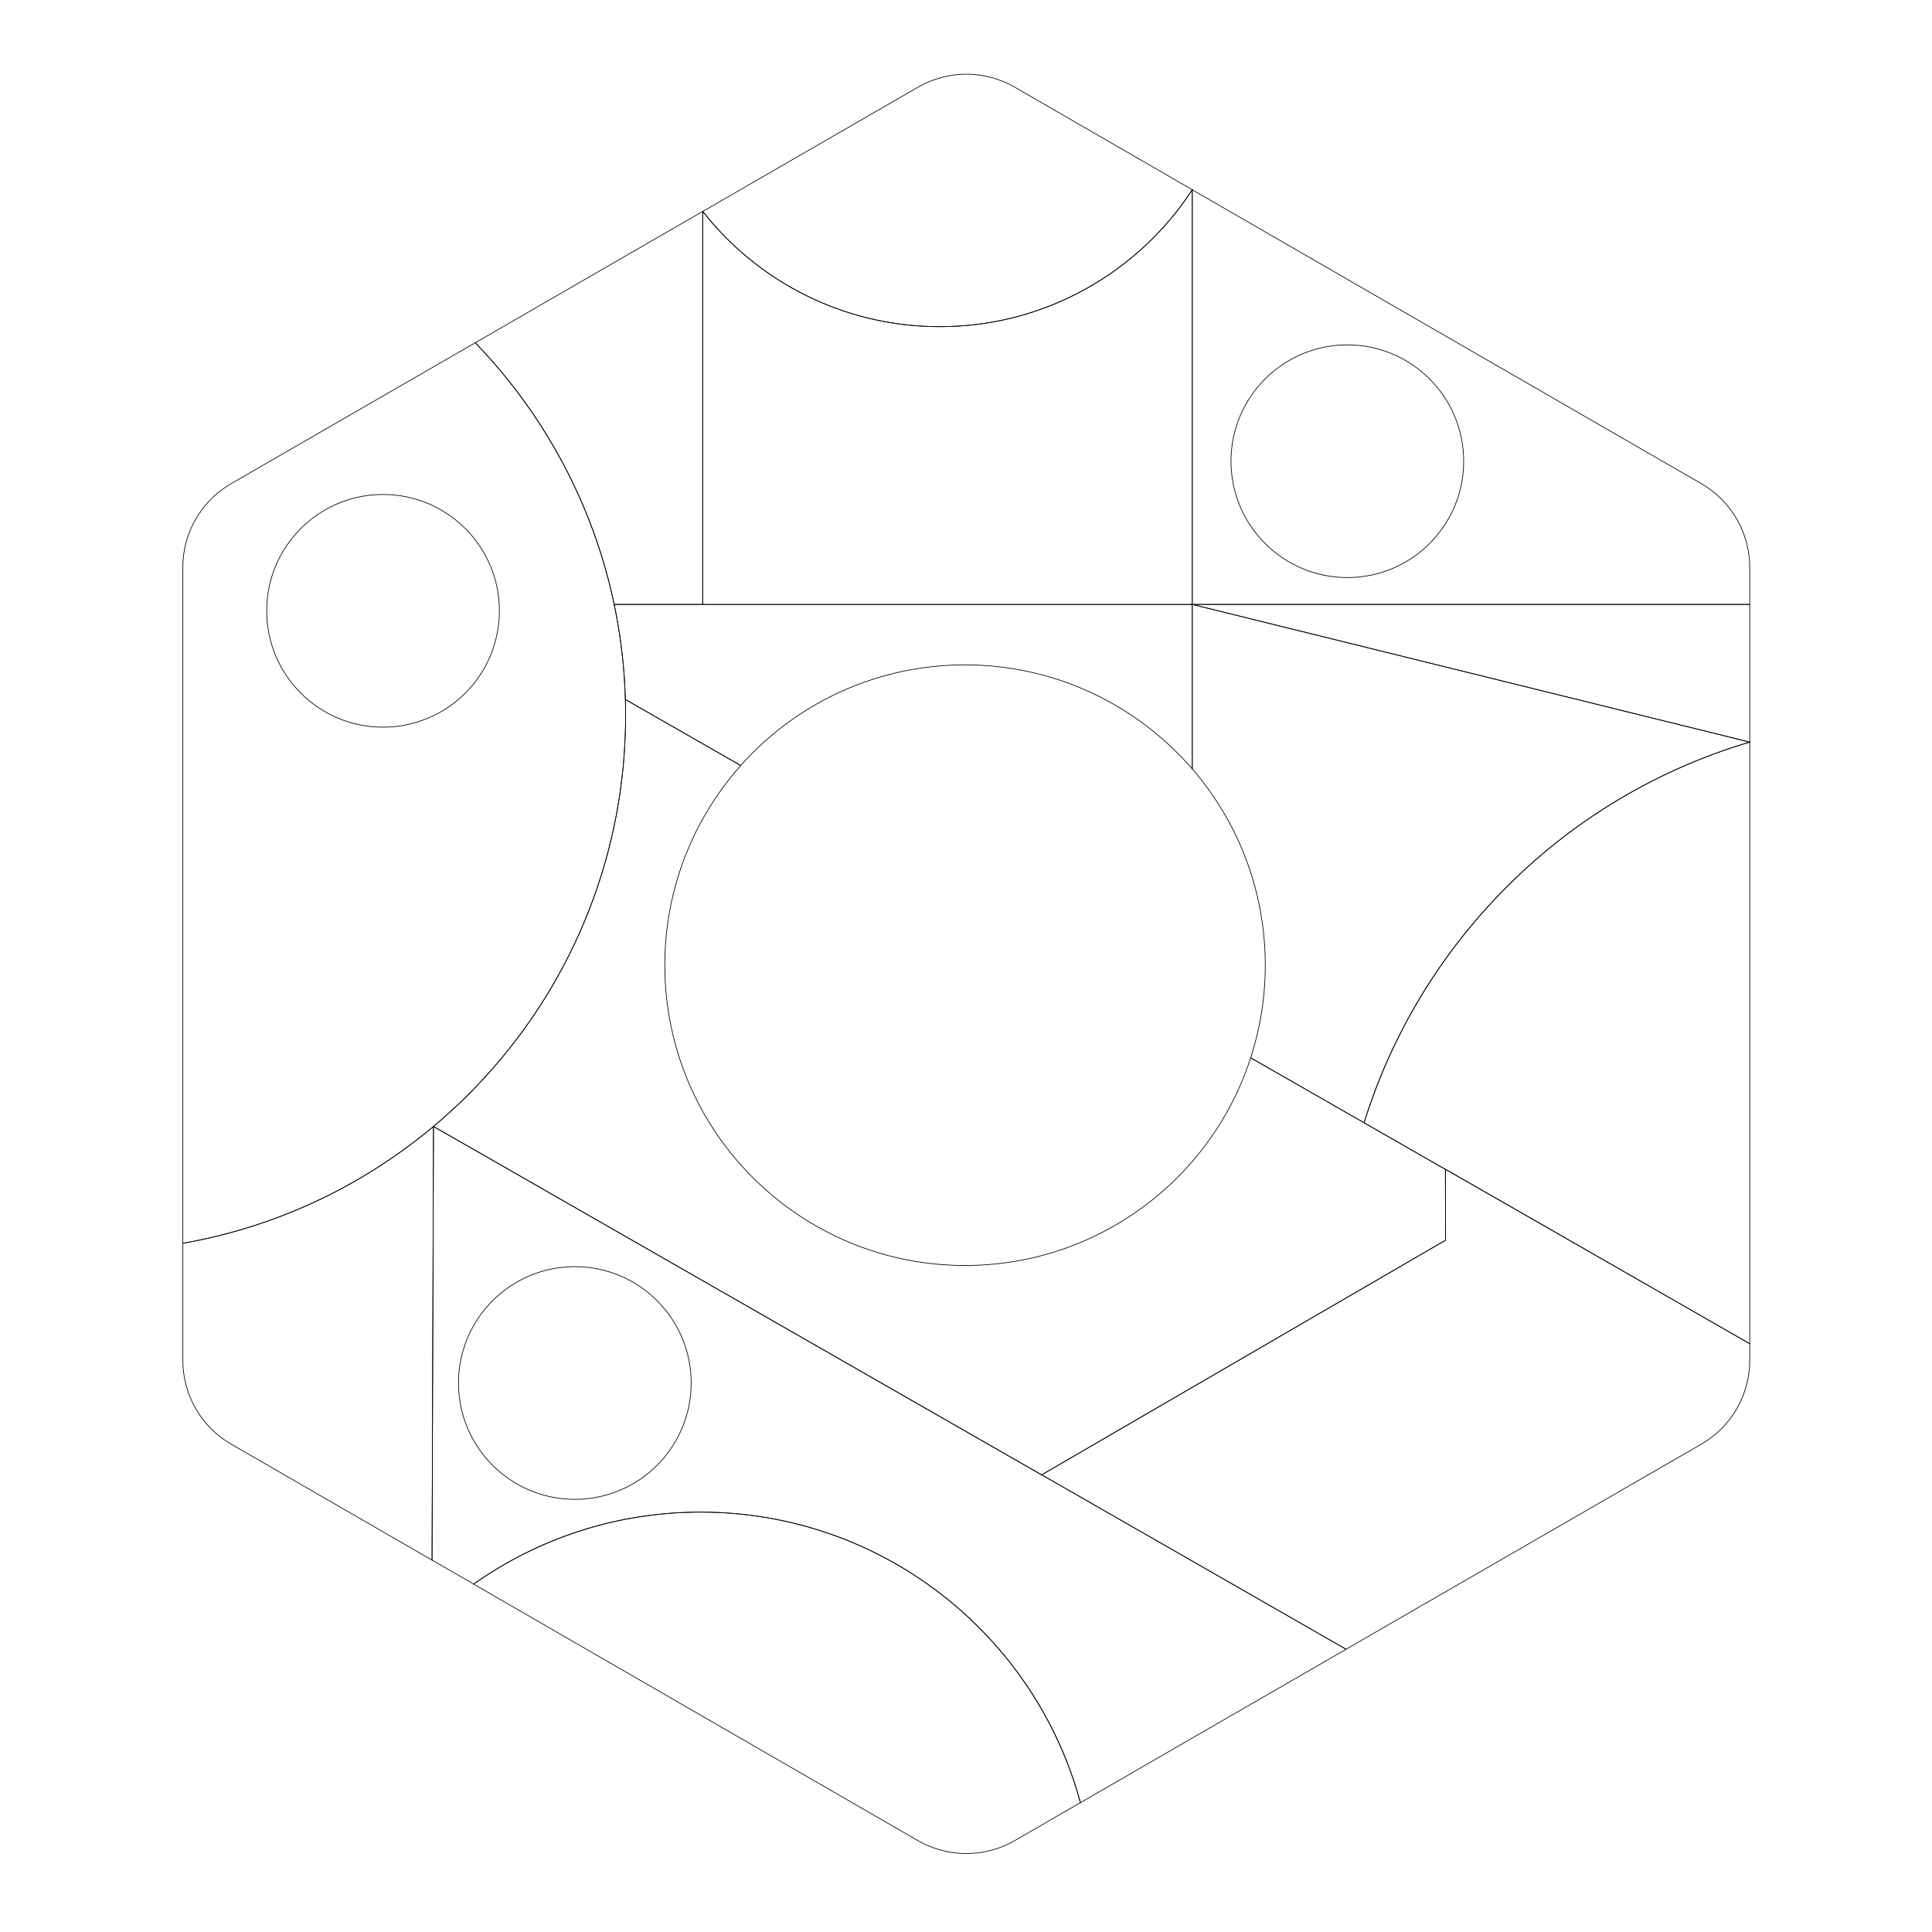
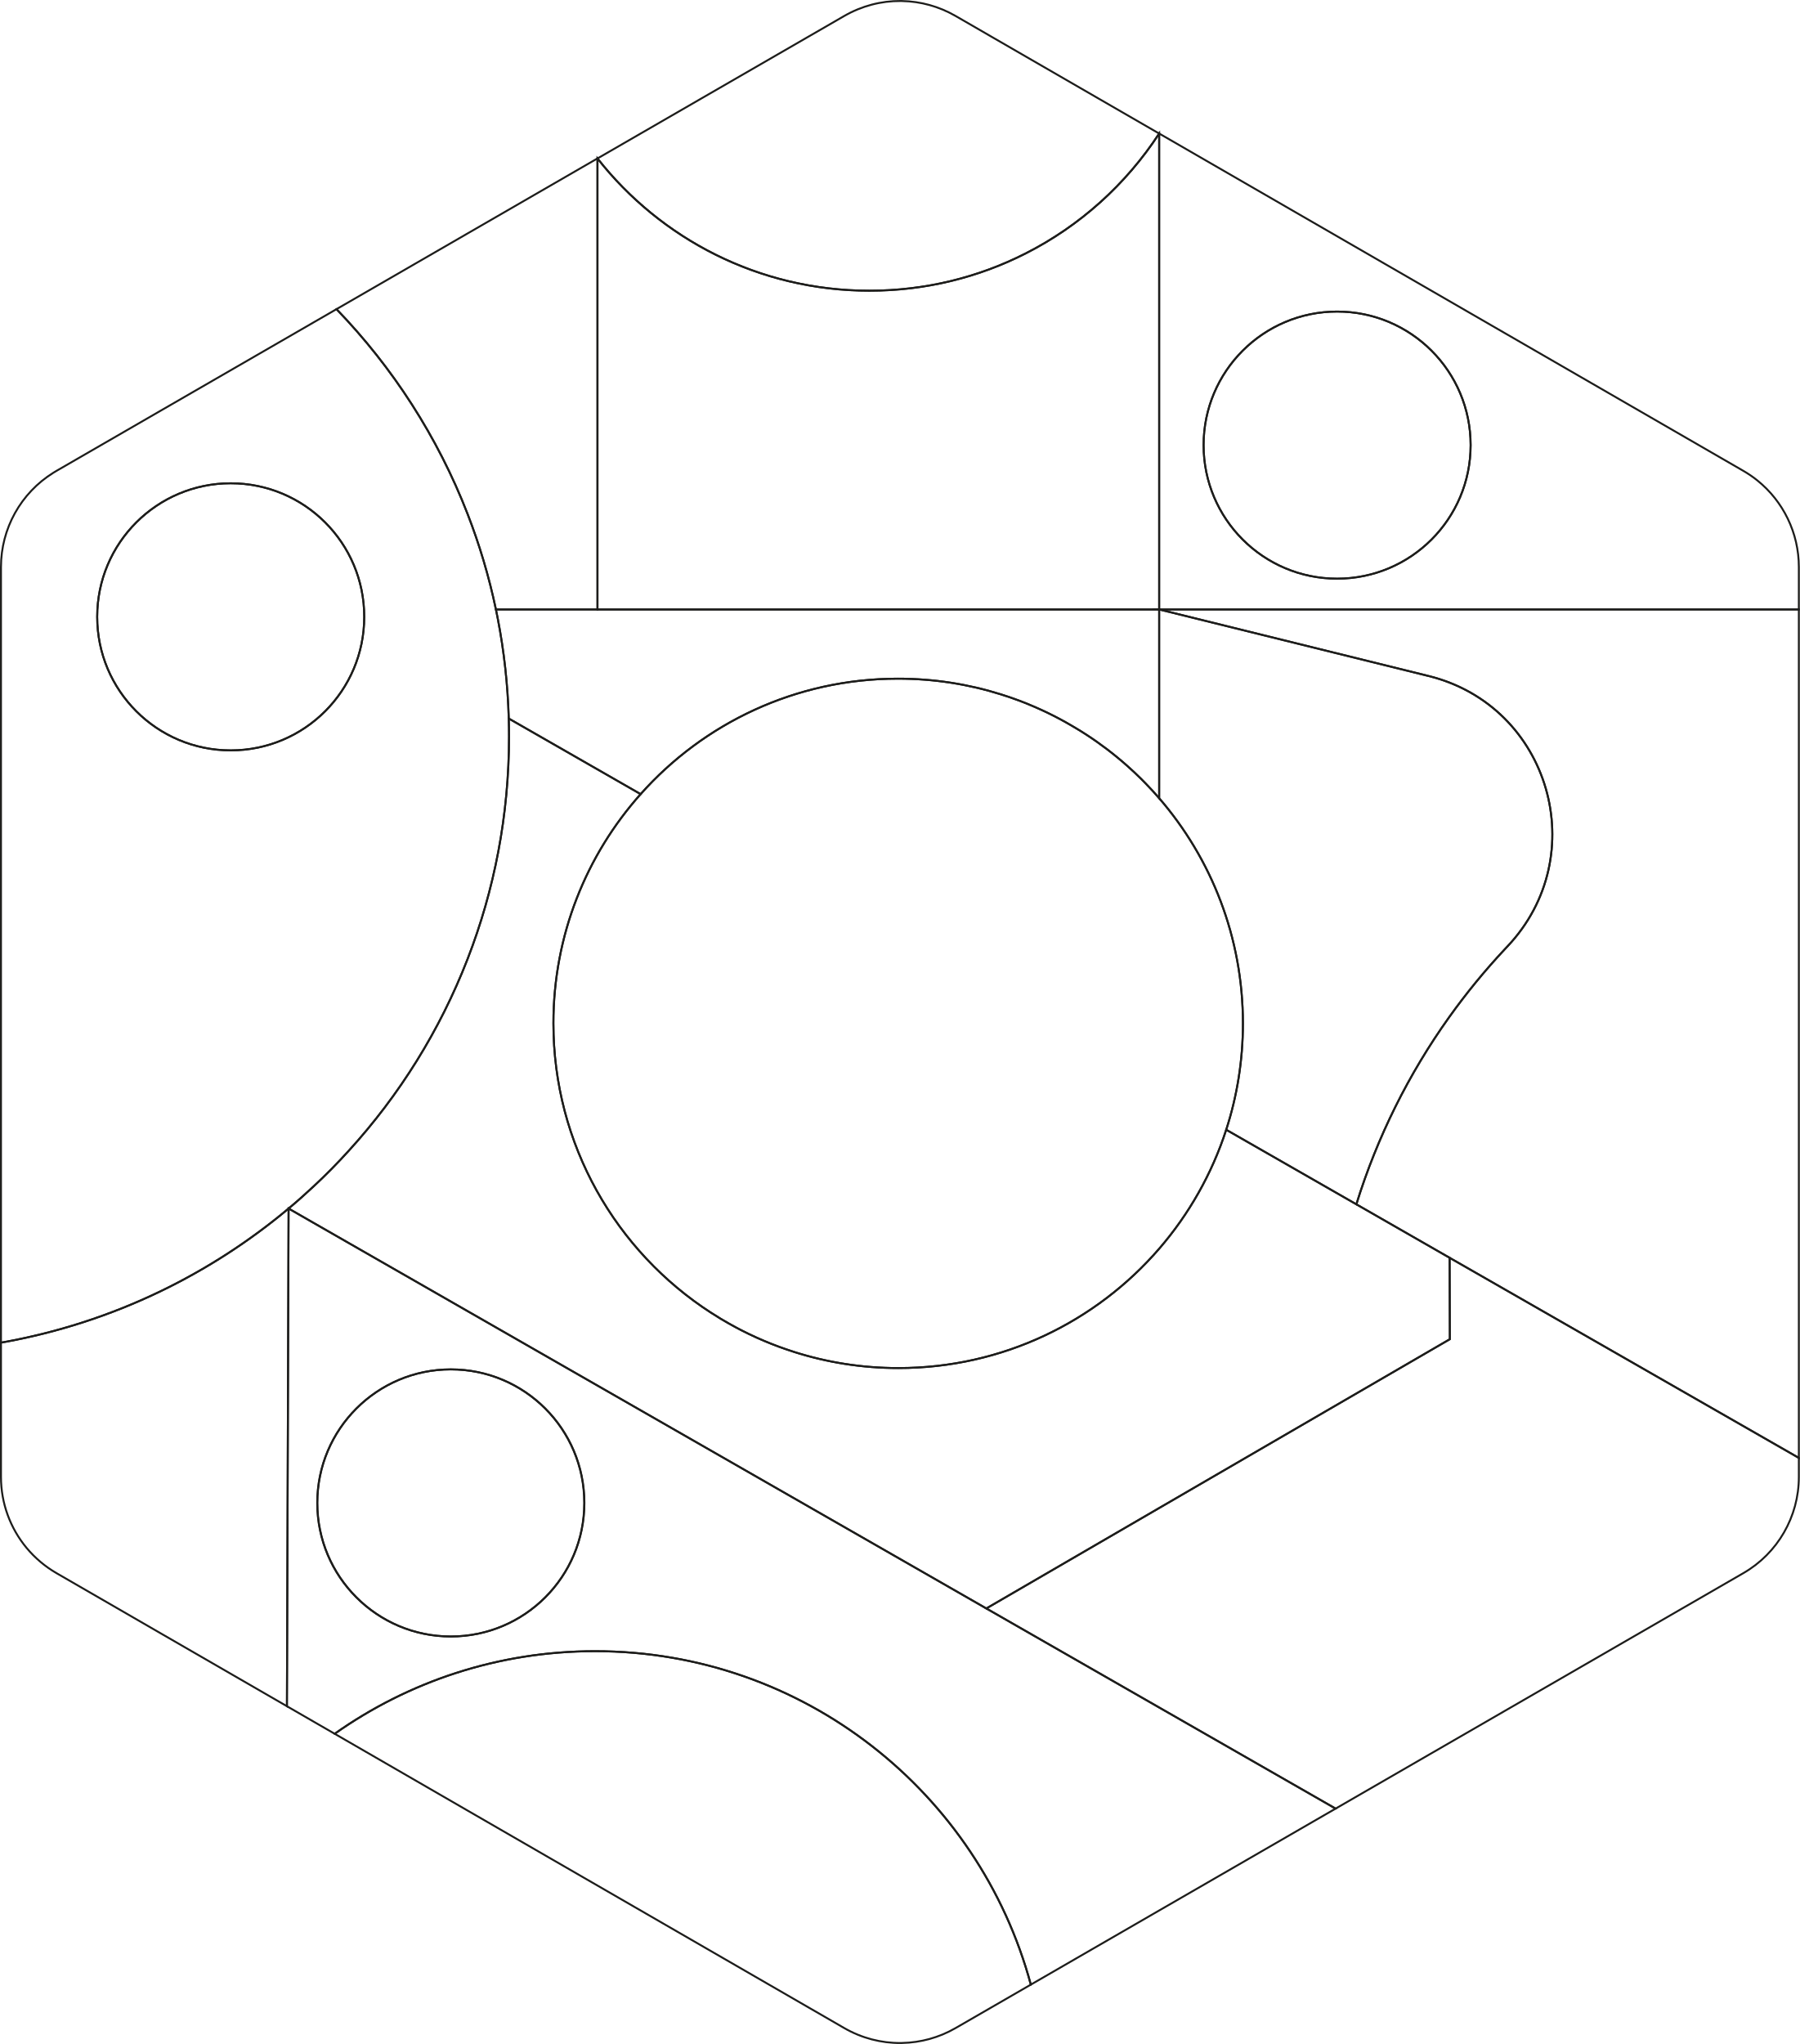
- <svg xmlns="http://www.w3.org/2000/svg" version="1.1" x="0px" y="0px" viewBox="0 0 2834.6 2834.6" enable-background="new 0 0 2834.6 2834.6" xml:space="preserve">
-   <g id="pattern">
-     <path fill="none" stroke="#000000" stroke-miterlimit="10" d="M1974.9,2419.8l-153,88.3l-72.6,41.9l-164.1,94.8   c-66.3-245.6-290.7-426.3-557.3-426.3c-124,0-238.8,39.1-332.9,105.6l-26.7-15.4l-34.4-19.8l2.1-636.3l32.3,18.5l44.8,25.6   l151.8,87l663.4,380.1l221,126.6L1974.9,2419.8z" />
-     <path fill="none" stroke="#000000" stroke-miterlimit="10" d="M636,1652.7l-2.1,636.3l-162.1-93.6l-132.5-76.5   c-14.8-8.5-27.7-19.6-38.3-32.3c-20.8-25.1-32.7-57-32.7-90.7v-171.7c71.6-12.6,140-34.9,203.5-65.4   C531,1730.2,586.2,1694.4,636,1652.7z" />
-     <path fill="none" stroke="#000000" stroke-miterlimit="10" d="M2567.2,1088.8c-145.6,43-274.7,124.3-375.8,232.2   c-25.7,27.5-49.7,56.7-71.6,87.4c-51.4,72-91.7,152.5-118.5,238.9L1835,1552c13.9-42.8,21.4-88.5,21.4-135.9   c0-110.1-40.4-210.7-107.1-288V886.8L2567.2,1088.8z" />
-     <path fill="none" stroke="#000000" stroke-miterlimit="10" d="M2567.2,1971.5v24.3c0,50.8-27.1,97.7-71,123l-304.7,175.9   l-95.7,55.2l-120.9,69.8l-225.6-129.3l-221-126.6l221-128.4l214.6-124.7l157.1-91.2l-0.3-104.1l70.8,40.5L2567.2,1971.5z" />
-     <path fill="none" stroke="#000000" stroke-miterlimit="10" d="M1749.2,886.8v241.3c-80.8-93.4-200.2-152.6-333.4-152.6   c-130.8,0-248.4,57-329.1,147.6l-169.2-96.9c-1.2-43.4-6-85.9-14-127.2c-0.8-4.1-1.6-8.2-2.5-12.2H1749.2z" />
-     <path fill="none" stroke="#000000" stroke-miterlimit="10" d="M2120.9,1819.7l-157.1,91.2l-214.6,124.7l-221,128.4l-663.4-380.1   l-151.8-87l-44.8-25.6l-32.3-18.5c11.1-9.2,21.8-18.8,32.3-28.6c15.5-14.4,30.3-29.4,44.5-45.1c64.8-71,116.7-154,152.1-245.2   c34.3-88.2,53.1-184.2,53.1-284.6c0-7.7-0.1-15.4-0.3-23l169.2,96.9c-69.3,77.9-111.4,180.5-111.4,292.9   c0,243.3,197.2,440.6,440.5,440.6c133.2,0,252.6-59.2,333.4-152.6c38-44,67.4-95.6,85.7-152.1l166.4,95.3l119.2,68.3v0   L2120.9,1819.7z" />
-     <path fill="none" stroke="#000000" stroke-miterlimit="10" d="M2567.2,1088.8v882.7l-375.8-215.3l-70.8-40.5v0l-119.2-68.3   c26.8-86.4,67.1-166.9,118.5-238.9c21.9-30.7,45.8-59.9,71.6-87.4C2292.5,1213,2421.6,1131.8,2567.2,1088.8z" />
-     <path fill="none" stroke="#000000" stroke-miterlimit="10" d="M917.9,1049.2c0,100.4-18.8,196.4-53.1,284.6   C829.5,1425,777.6,1508,712.8,1579c-14.2,15.6-29,30.7-44.5,45.1c-10.5,9.8-21.2,19.4-32.3,28.6c-49.9,41.8-105,77.5-164.3,106   c-63.5,30.6-131.9,52.9-203.5,65.4V832.6c0-49.2,25.4-94.7,67-120.6c1.1-0.7,2.2-1.3,3.3-2l0.8-0.5l132.5-76.5l196.5-113.4l29-16.8   c72,74.6,129.4,163.3,167.5,261.7c15.3,39.3,27.5,80.1,36.3,122.2c0.8,4.1,1.7,8.2,2.5,12.2c8,41.3,12.7,83.8,14,127.2   C917.8,1033.9,917.9,1041.5,917.9,1049.2z" />
-     <path fill="none" stroke="#000000" stroke-miterlimit="10" d="M1031,310.2v576.6H901.1c-8.8-42.1-21-82.9-36.3-122.2   c-38.2-98.4-95.6-187.1-167.5-261.7l100.9-58.3l66.6-38.5L1031,310.2z" />
-     <path fill="none" stroke="#000000" stroke-miterlimit="10" d="M1749.3,278.4v608.5H1031V310.2c80.9,102.9,206.6,169.1,347.7,169.1   c71.8,0,139.5-17.1,199.4-47.5C1647.8,396.5,1706.9,343.4,1749.3,278.4z" />
-     <path fill="none" stroke="#000000" stroke-miterlimit="10" d="M2567.2,832.6v54.2h-818V278.4l288,166.3l154.2,89l304.7,175.9   c6.3,3.6,12.2,7.7,17.8,12.1C2547.3,748.5,2567.2,789.1,2567.2,832.6z" />
-     <path fill="none" stroke="#000000" stroke-miterlimit="10" d="M967.7,2481.7" />
-     <path fill="none" stroke="#000000" stroke-miterlimit="10" d="M633.9,2289" />
-     <path fill="none" stroke="#000000" stroke-miterlimit="10" d="M1585.1,2644.9l-50.8,29.3l-45.5,26.3c-21.2,12.2-44.7,18.5-68.2,19   c-0.2,0-0.6,0-0.9,0c-0.2,0-0.4,0-0.6,0h-0.4c-24.9,0.2-49.7-6.2-72-19l-333.1-192.3l-45.9-26.5l-102.9-59.4L695,2324.2   c94.1-66.5,208.9-105.6,332.9-105.6C1294.5,2218.6,1518.8,2399.3,1585.1,2644.9z" />
-     <path fill="none" stroke="#000000" stroke-miterlimit="10" d="M1749.3,278.4c-42.4,65-101.4,118.2-171.1,153.4   c-59.9,30.4-127.6,47.5-199.4,47.5c-141.1,0-266.8-66.1-347.7-169.1l132.5-76.5L1346.7,128c22.3-12.8,47.2-19.3,72-19.1h0.4   c0.2,0,0.4,0,0.6,0c0.3,0,0.6,0,0.9,0c23.5,0.4,47,6.8,68.2,19l8.5,4.9l38.9,22.5L1749.3,278.4z" />
-     <path fill="none" stroke="#000000" stroke-miterlimit="10" d="M1031,886.8" />
-     <polygon fill="none" stroke="#000000" stroke-miterlimit="10" points="2567.2,886.8 2567.2,1088.8 1749.3,886.8  " />
-     <circle fill="none" stroke="#000000" stroke-miterlimit="10" cx="562" cy="896.2" r="170.7" />
-     <circle fill="none" stroke="#000000" stroke-miterlimit="10" cx="843.4" cy="2029.1" r="170.7" />
-     <circle fill="none" stroke="#000000" stroke-miterlimit="10" cx="1976.8" cy="676.7" r="170.7" />
-   </g>
-   <g id="Hexagone" display="none">
-     <path display="inline" fill="none" stroke="#000000" stroke-width="0.5" stroke-miterlimit="10" d="M527.4,286.4L332,173.5   l-9.6-5.6c-4.3-2.5-9.1-3.8-13.9-3.9c0,0-0.1,0-0.2,0c0,0-0.1,0-0.1,0h-0.1c-5.1,0-10.1,1.3-14.7,3.9l-205,118.4l-0.2,0.1   c-0.2,0.1-0.5,0.3-0.7,0.4c-8.5,5.3-13.6,14.5-13.6,24.5v236.8c0,6.9,2.4,13.4,6.7,18.5c2.2,2.6,4.8,4.8,7.8,6.6l205,118.4   c4.5,2.6,9.6,3.9,14.7,3.9h0.1c0,0,0.1,0,0.1,0c0.1,0,0.1,0,0.2,0c4.8-0.1,9.6-1.4,13.9-3.9l9.3-5.4l195.8-113   c8.9-5.2,14.5-14.7,14.5-25V311.4C541.9,301.1,536.4,291.5,527.4,286.4z" />
-   </g>
+ <svg xmlns="http://www.w3.org/2000/svg" id="uuid-1f5fddaf-f36a-426e-b6b9-a54cf9292428" data-name="pattern" width="165.24mm" height="187.62mm" viewBox="0 0 468.4 531.85">
+   <path d="M75.1,314.46l-.43,129.5-33-19.05-26.96-15.57c-3.01-1.74-5.64-3.98-7.8-6.58-4.24-5.11-6.66-11.61-6.66-18.46v-34.94c14.58-2.56,28.49-7.1,41.42-13.32,12.06-5.81,23.28-13.08,33.43-21.58Z" style="fill: none; stroke: #1d1d1b; stroke-miterlimit: 10; stroke-width: .5px;" />
+   <path d="M155.49,41.22v117.36h-26.43c-1.8-8.57-4.28-16.88-7.39-24.88-7.77-20.02-19.45-38.08-34.1-53.26l20.54-11.86,13.56-7.83,33.82-19.53Z" style="fill: none; stroke: #1d1d1b; stroke-miterlimit: 10; stroke-width: .5px;" />
+   <path d="M301.67,34.75v123.84h-146.18V41.23c16.47,20.95,42.05,34.41,70.77,34.41,14.61,0,28.4-3.48,40.59-9.66,14.18-7.18,26.19-18,34.82-31.23Z" style="fill: none; stroke: #1d1d1b; stroke-miterlimit: 10; stroke-width: .5px;" />
+   <path d="M268.27,516.4l-10.34,5.97-9.27,5.35c-4.31,2.48-9.09,3.77-13.88,3.86-.05,0-.12,0-.18.01-.04-.01-.08,0-.12,0h-.08c-5.06.04-10.12-1.26-14.66-3.87l-67.79-39.14-9.34-5.39-20.94-12.09-34.57-19.97c19.15-13.54,42.52-21.49,67.75-21.49,54.26,0,99.92,36.77,113.42,86.76Z" style="fill: none; stroke: #1d1d1b; stroke-miterlimit: 10; stroke-width: .5px;" />
+   <path d="M468.15,158.58v220.77l-76.48-43.82-14.41-8.25h0s-24.27-13.92-24.27-13.92c5.45-17.59,13.65-33.97,24.11-48.63,4.46-6.25,9.33-12.2,14.57-17.79.21-.22.41-.44.62-.66,22.37-23.64,11.11-62.58-20.49-70.38l-70.13-17.32h166.48Z" style="fill: none; stroke: #1d1d1b; stroke-miterlimit: 10; stroke-width: .5px;" />
+   <path d="M301.67,444.29l-44.98-25.77-135.02-77.37-30.89-17.7-9.11-5.22-6.57-3.77-.43,129.5,7,4.04,5.43,3.13c19.15-13.54,42.52-21.49,67.75-21.49,54.26,0,99.92,36.77,113.42,86.76l33.4-19.29,14.78-8.53,31.14-17.98-45.92-26.31ZM117.3,425.82c-19.19,0-34.75-15.56-34.75-34.75s15.56-34.75,34.75-34.75,34.75,15.56,34.75,34.75-15.56,34.75-34.75,34.75Z" style="fill: none; stroke: #1d1d1b; stroke-miterlimit: 10; stroke-width: .5px;" />
+   <path d="M457.31,124.98c-1.13-.91-2.34-1.73-3.62-2.47l-62.02-35.81-31.39-18.12-58.61-33.84v123.84h166.48v-11.03c0-8.85-4.05-17.13-10.84-22.57ZM347.98,150.57c-19.2,0-34.75-15.56-34.75-34.75s15.55-34.75,34.75-34.75,34.75,15.56,34.75,34.75-15.56,34.75-34.75,34.75Z" style="fill: none; stroke: #1d1d1b; stroke-miterlimit: 10; stroke-width: .5px;" />
+   <path d="M301.67,158.58v49.11c-1.11-1.29-2.26-2.54-3.45-3.76-.38-.41-.79-.81-1.19-1.21-1.21-1.21-2.45-2.37-3.72-3.49-.85-.76-1.71-1.49-2.58-2.2-3.44-2.83-7.09-5.4-10.93-7.68-.44-.26-.88-.52-1.33-.78-.41-.24-.82-.48-1.24-.71-.46-.25-.92-.5-1.38-.75-.45-.24-.9-.48-1.35-.71-.54-.29-1.08-.56-1.63-.81-.17-.09-.34-.17-.51-.25-.43-.21-.86-.41-1.29-.6-.45-.22-.92-.42-1.38-.62-.07-.03-.13-.06-.2-.09-.61-.27-1.23-.53-1.85-.78-.18-.08-.37-.15-.55-.23-.56-.22-1.13-.44-1.7-.66-.12-.05-.24-.09-.36-.13-.72-.27-1.44-.53-2.17-.78-.76-.26-1.52-.51-2.29-.75-8.49-2.67-17.52-4.11-26.89-4.11-26.63,0-50.55,11.61-66.96,30.04l-34.32-19.67c-.25-8.83-1.22-17.48-2.84-25.89-.16-.83-.33-1.66-.5-2.49h172.61Z" style="fill: none; stroke: #1d1d1b; stroke-miterlimit: 10; stroke-width: .5px;" />
+   <path d="M392.29,246.28c-.21.22-.41.44-.62.66-5.24,5.59-10.11,11.54-14.57,17.79-10.46,14.66-18.66,31.04-24.11,48.63l-33.87-19.4c2.82-8.71,4.35-18.01,4.35-27.66,0-22.4-8.22-42.89-21.8-58.61v-49.11l70.13,17.32c31.6,7.8,42.86,46.74,20.49,70.38Z" style="fill: none; stroke: #1d1d1b; stroke-miterlimit: 10; stroke-width: .5px;" />
+   <path d="M468.15,379.35v4.95c0,10.33-5.51,19.88-14.46,25.04l-62.02,35.81-19.47,11.24-24.61,14.21-45.92-26.31-44.98-25.77,44.98-26.13,43.68-25.37,31.97-18.56-.06-21.18,14.41,8.25,76.48,43.82Z" style="fill: none; stroke: #1d1d1b; stroke-miterlimit: 10; stroke-width: .5px;" />
+   <path d="M377.32,348.46l-31.97,18.56-43.68,25.37-44.98,26.13-135.02-77.37-30.89-17.7-9.11-5.22-6.57-3.77c2.25-1.88,4.44-3.82,6.57-5.82,3.15-2.93,6.17-5.99,9.05-9.17,13.19-14.46,23.75-31.34,30.95-49.9,6.98-17.96,10.8-37.5,10.8-57.93,0-1.57-.02-3.13-.07-4.68l34.32,19.67c-14.12,15.85-22.7,36.73-22.7,59.62,0,31.6,16.34,59.38,41.05,75.34t.01,0c.85.55,1.71,1.08,2.57,1.61h.01c1.3.78,2.62,1.53,3.97,2.25.45.24.91.48,1.36.71,2.54,1.3,5.14,2.48,7.81,3.53,1.27.5,2.56.98,3.86,1.42.65.23,1.31.45,1.96.65t.02.01c8.57,2.73,17.7,4.2,27.17,4.2,27.11,0,51.42-12.04,67.86-31.05,7.73-8.95,13.72-19.45,17.45-30.96l33.87,19.4,24.27,13.91h0s.06,21.19.06,21.19Z" style="fill: none; stroke: #1d1d1b; stroke-miterlimit: 10; stroke-width: .5px;" />
+   <path d="M132.4,186.96c-.25-8.83-1.22-17.48-2.84-25.89-.16-.83-.33-1.66-.5-2.49-1.8-8.57-4.28-16.88-7.39-24.88-7.77-20.02-19.45-38.08-34.1-53.26l-5.9,3.41-40,23.09-26.96,15.57-.16.1c-.23.13-.45.26-.67.4-8.46,5.26-13.63,14.53-13.63,24.54v201.81c14.58-2.56,28.49-7.1,41.42-13.32,12.06-5.81,23.28-13.08,33.43-21.58,2.25-1.88,4.44-3.82,6.57-5.82,3.15-2.93,6.17-5.99,9.05-9.17,13.19-14.46,23.75-31.34,30.95-49.9,6.98-17.96,10.8-37.5,10.8-57.93,0-1.57-.02-3.13-.07-4.68ZM60.04,195.25c-19.2,0-34.75-15.56-34.75-34.75s15.55-34.75,34.75-34.75,34.75,15.56,34.75,34.75-15.56,34.75-34.75,34.75Z" style="fill: none; stroke: #1d1d1b; stroke-miterlimit: 10; stroke-width: .5px;" />
+   <path d="M301.67,34.75c-8.63,13.23-20.64,24.05-34.82,31.23-12.19,6.18-25.98,9.66-40.59,9.66-28.72,0-54.3-13.46-70.77-34.41l26.97-15.57,37.28-21.52c4.54-2.61,9.6-3.92,14.66-3.88h.08s.08.01.12,0c.06.01.13.01.18.01,4.79.09,9.57,1.39,13.88,3.87l1.72.99,7.92,4.58,43.37,25.04Z" style="fill: none; stroke: #1d1d1b; stroke-miterlimit: 10; stroke-width: .5px;" />
+   <path d="M94.79,160.5c0,19.19-15.56,34.75-34.75,34.75s-34.75-15.56-34.75-34.75,15.55-34.75,34.75-34.75,34.75,15.56,34.75,34.75Z" style="fill: none; stroke: #1d1d1b; stroke-miterlimit: 10; stroke-width: .5px;" />
+   <path d="M382.73,115.82c0,19.19-15.56,34.75-34.75,34.75s-34.75-15.56-34.75-34.75,15.55-34.75,34.75-34.75,34.75,15.56,34.75,34.75Z" style="fill: none; stroke: #1d1d1b; stroke-miterlimit: 10; stroke-width: .5px;" />
+   <path d="M152.09,391.06c0,19.19-15.56,34.75-34.75,34.75s-34.75-15.56-34.75-34.75,15.55-34.75,34.75-34.75,34.75,15.56,34.75,34.75Z" style="fill: none; stroke: #1d1d1b; stroke-miterlimit: 10; stroke-width: .5px;" />
+   <path id="uuid-0d974cda-e89c-43ff-b5bf-bc522f35a5df" data-name="&amp;lt;Centre&amp;gt;" d="M323.47,266.3c0,9.65-1.53,18.95-4.35,27.66-3.73,11.51-9.72,22.01-17.45,30.96-16.44,19.01-40.75,31.05-67.86,31.05-9.47,0-18.6-1.47-27.17-4.2t-.02-.01c-.66-.21-1.31-.43-1.96-.65-1.3-.44-2.59-.92-3.86-1.42-2.67-1.05-5.27-2.23-7.81-3.53-.45-.23-.91-.47-1.36-.71-1.35-.72-2.67-1.47-3.97-2.25h-.01c-.86-.53-1.72-1.06-2.57-1.61t-.01,0c-24.71-15.96-41.05-43.74-41.05-75.34,0-22.89,8.58-43.77,22.7-59.62,16.41-18.43,40.33-30.04,66.96-30.04,9.37,0,18.4,1.44,26.89,4.11.77.24,1.53.49,2.29.75.73.25,1.45.51,2.17.78.12.04.24.08.36.13.57.22,1.14.44,1.7.66.18.08.37.15.55.23.62.25,1.24.51,1.85.78.07.03.13.06.2.09.46.2.93.4,1.38.62.43.19.86.39,1.29.6.17.08.34.16.51.25.55.26,1.09.53,1.63.81.45.23.9.47,1.35.71.46.25.92.5,1.38.75.42.23.83.47,1.24.71.45.26.89.52,1.33.78,3.84,2.28,7.49,4.85,10.93,7.68.88.72,1.74,1.46,2.58,2.2,1.27,1.13,2.51,2.29,3.72,3.49.4.4.8.8,1.19,1.21,1.19,1.22,2.34,2.47,3.45,3.76,13.58,15.72,21.8,36.21,21.8,58.61Z" style="fill: none; stroke: #1d1d1b; stroke-miterlimit: 10; stroke-width: .5px;" />
</svg>
